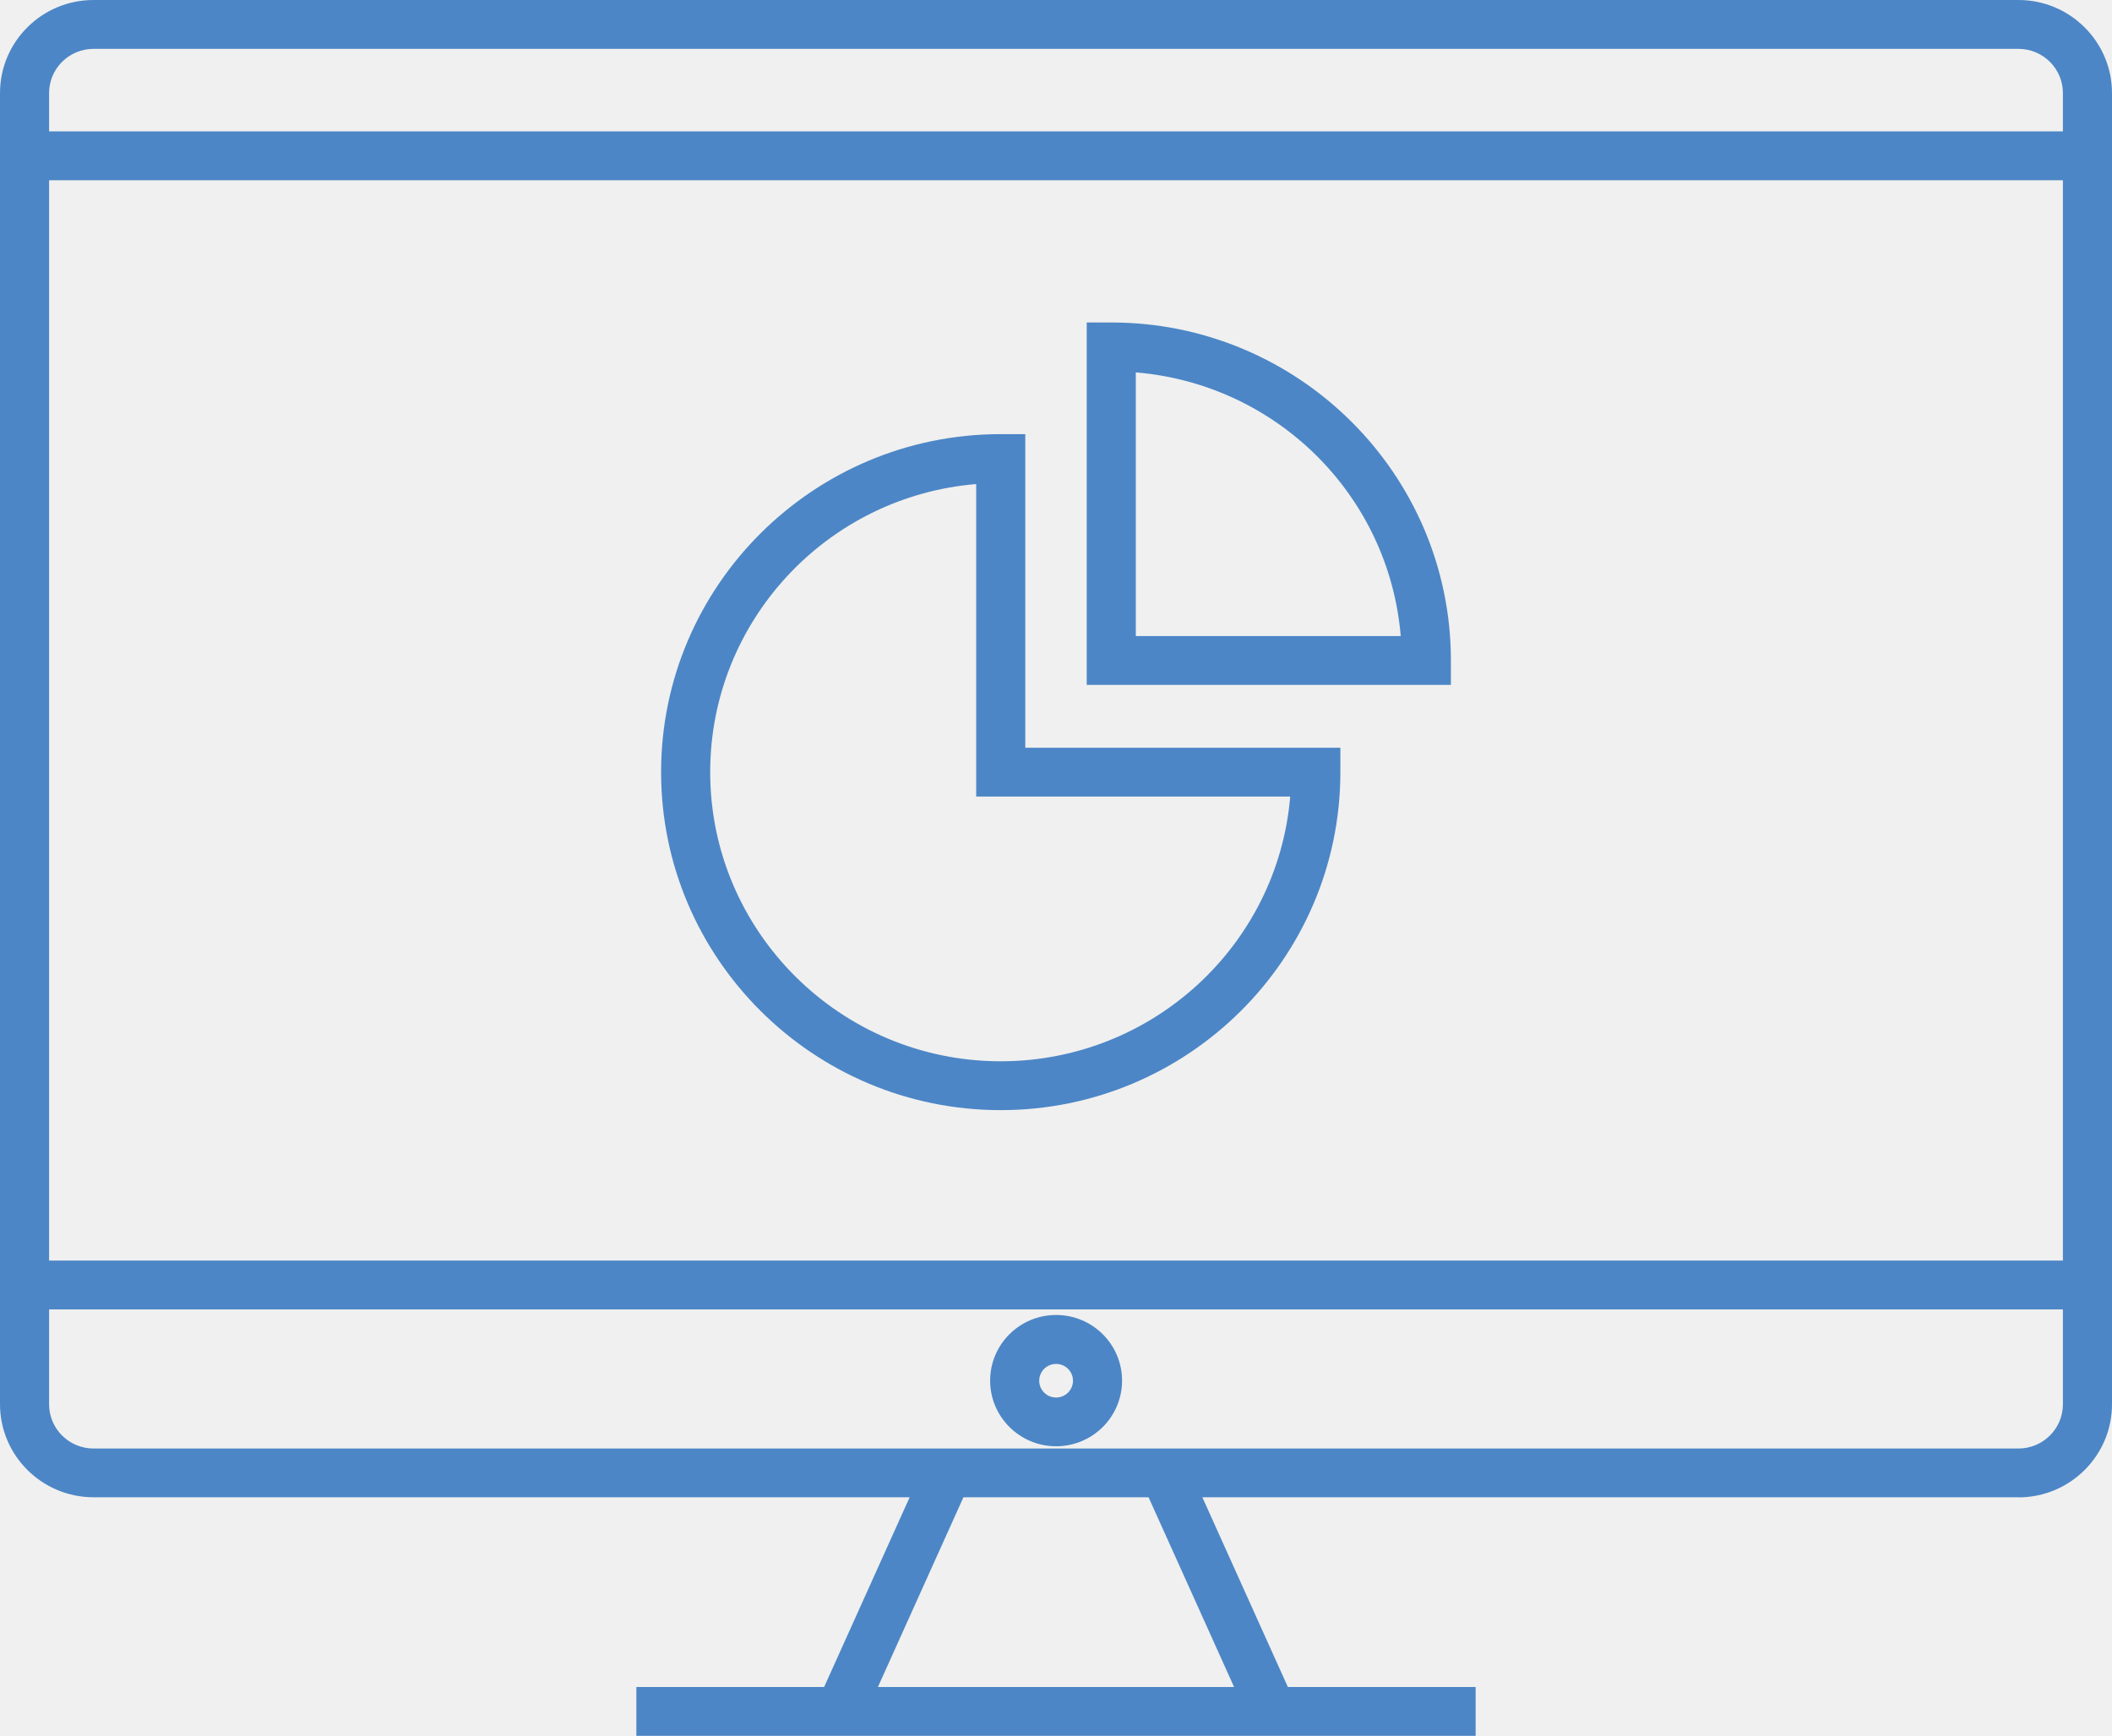
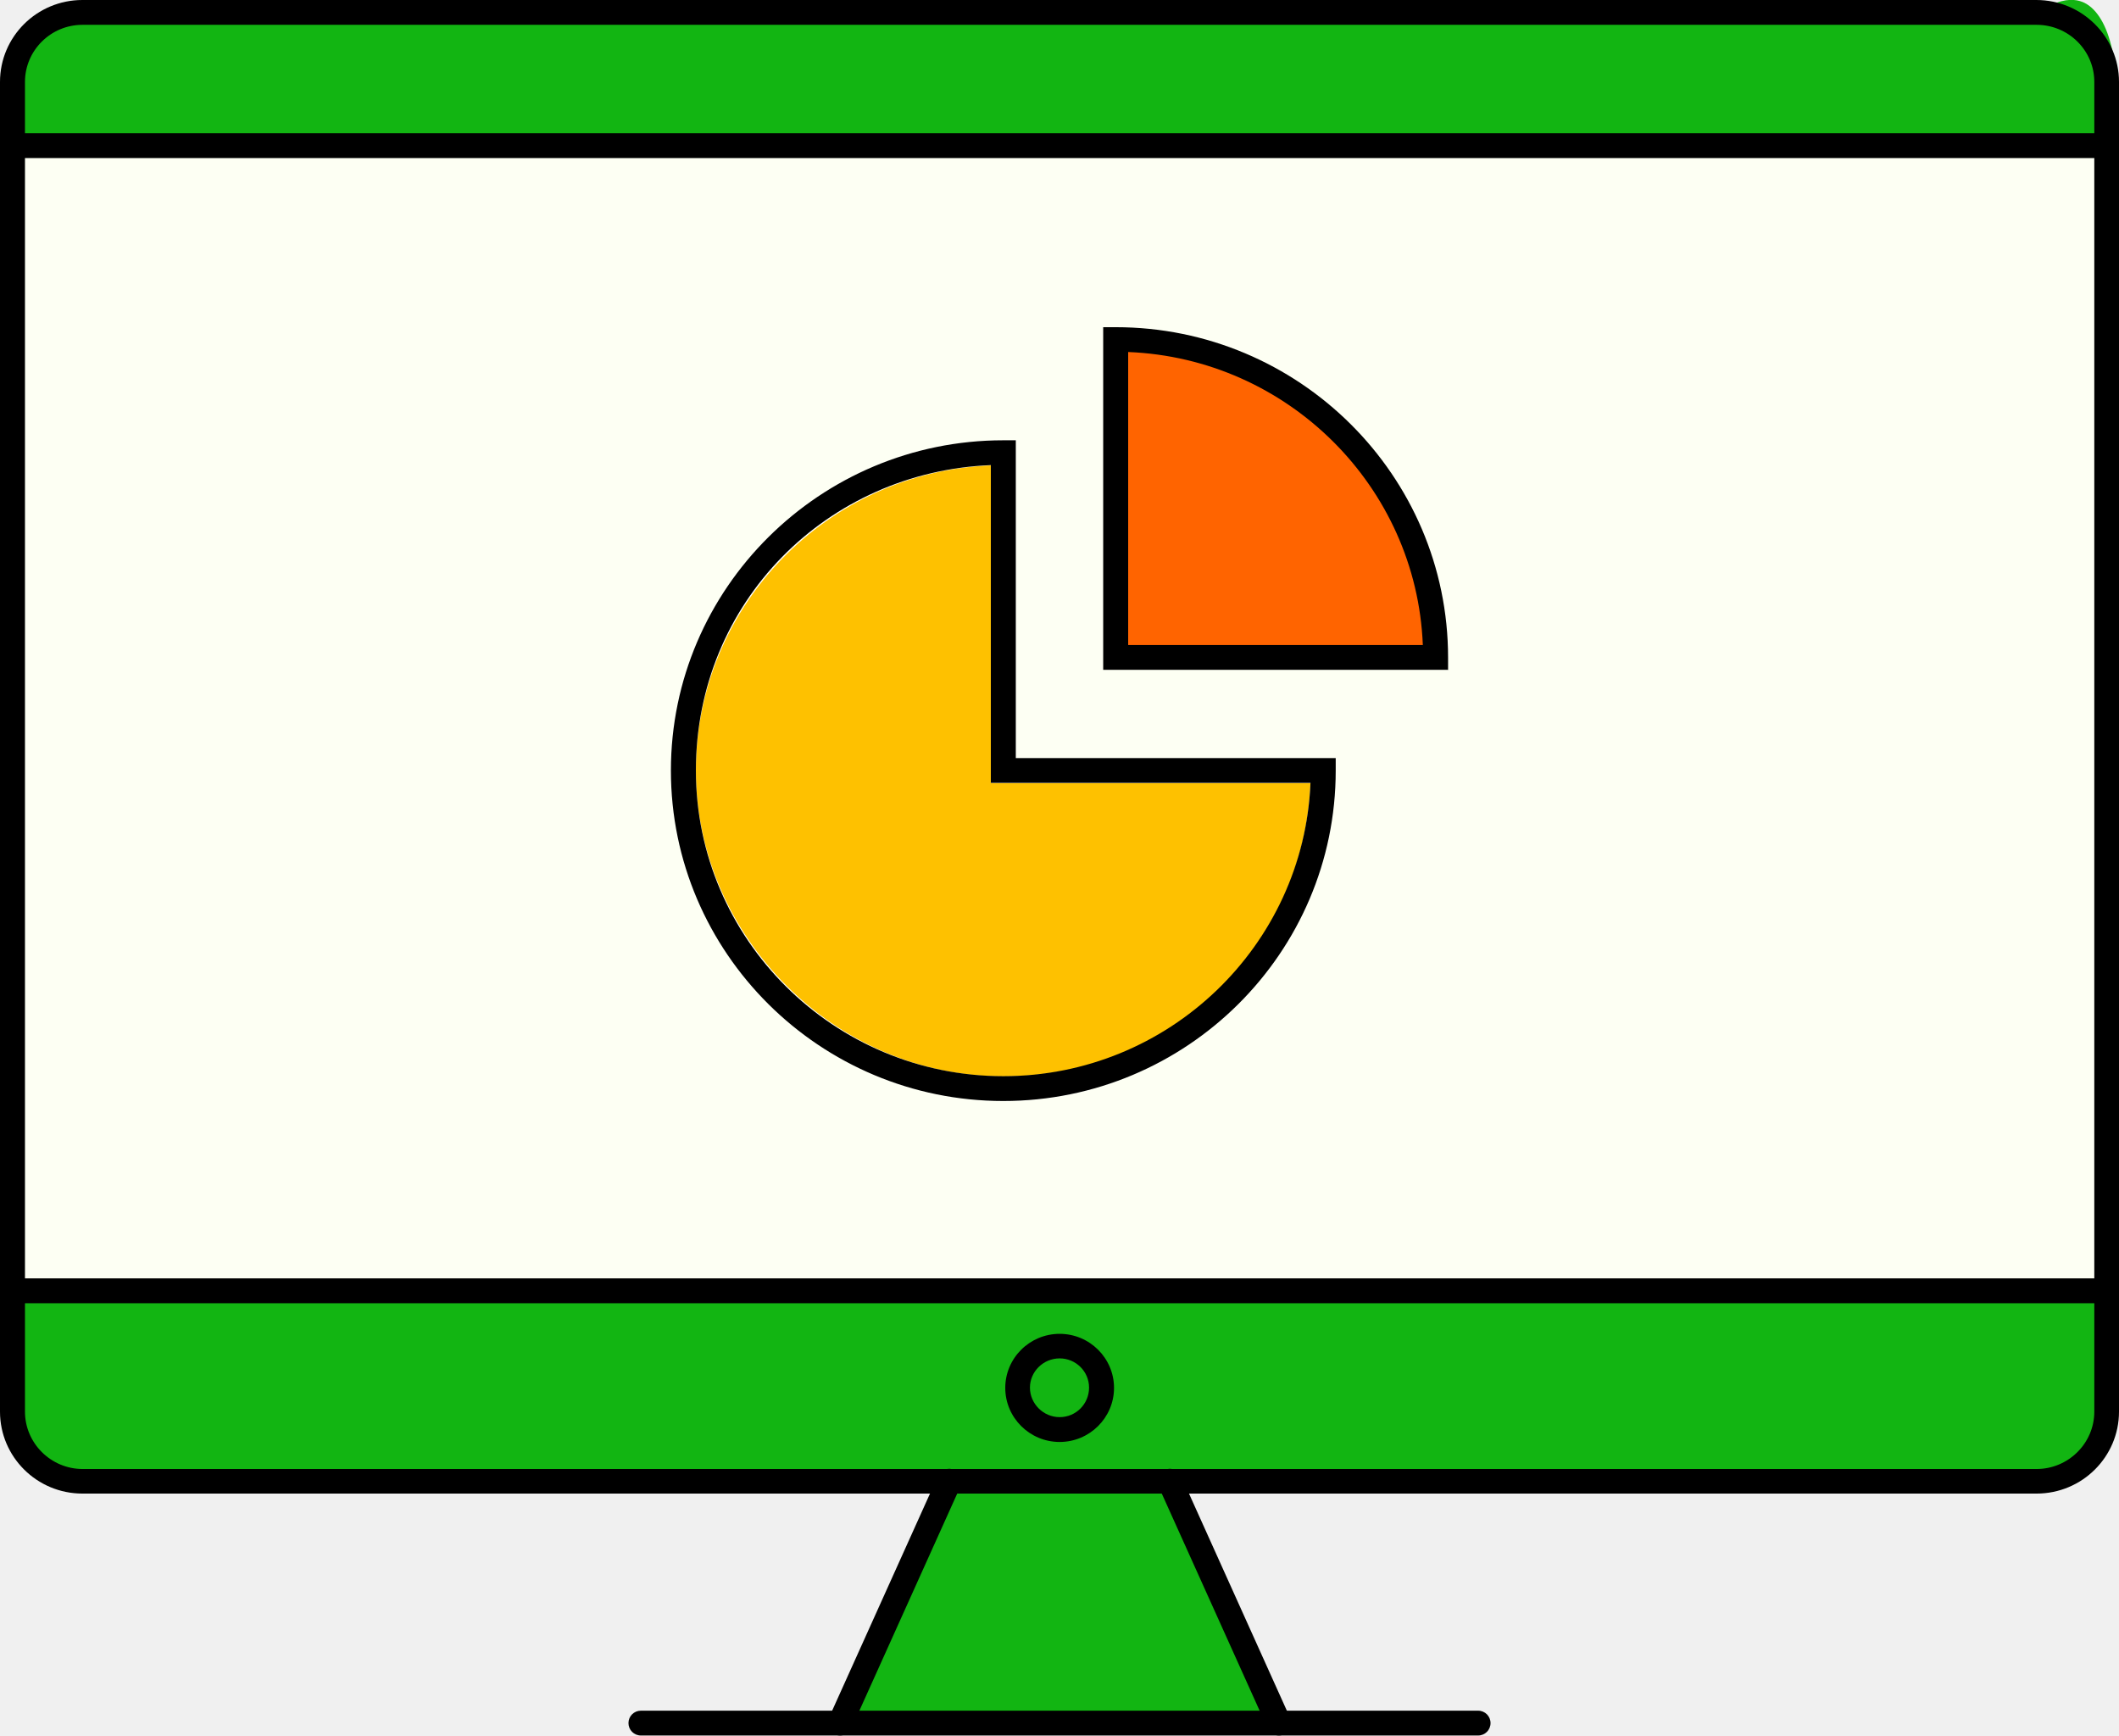
- <svg xmlns="http://www.w3.org/2000/svg" width="146" height="120" viewBox="0 0 146 120" fill="none">
-   <g clip-path="url(#clip0_148_220)">
-     <path d="M101.5 117.13H44.5V119.494H101.5V117.13Z" fill="#4C86C6" />
-     <path d="M102.009 120H43.991V116.623H102.009V120ZM45.009 118.987H100.991V117.636H45.009V118.987Z" fill="#4C86C6" />
-     <path d="M139.533 103.002H6.467C3.182 103.002 0.509 100.341 0.509 97.073V6.436C0.509 3.168 3.182 0.507 6.467 0.507H139.533C142.818 0.507 145.491 3.168 145.491 6.436V97.079C145.491 100.348 142.818 103.009 139.533 103.009V103.002ZM6.467 2.87C4.492 2.87 2.884 4.471 2.884 6.436V97.079C2.884 99.045 4.492 100.645 6.467 100.645H139.533C141.508 100.645 143.116 99.045 143.116 97.079V6.436C143.116 4.471 141.508 2.87 139.533 2.87H6.467Z" fill="#4C86C6" />
-     <path d="M139.533 103.508H6.467C2.904 103.508 0 100.625 0 97.072V6.436C0 2.884 2.897 0 6.467 0H139.533C143.096 0 146 2.884 146 6.436V97.079C146 100.625 143.103 103.515 139.533 103.515V103.508ZM6.467 1.013C3.461 1.013 1.018 3.444 1.018 6.436V97.079C1.018 100.071 3.461 102.502 6.467 102.502H139.533C142.539 102.502 144.982 100.071 144.982 97.079V6.436C144.982 3.444 142.539 1.013 139.533 1.013H6.467ZM139.533 101.145H6.467C4.214 101.145 2.375 99.321 2.375 97.072V6.436C2.375 4.194 4.207 2.364 6.467 2.364H139.533C141.786 2.364 143.625 4.187 143.625 6.436V97.079C143.625 99.321 141.793 101.151 139.533 101.151V101.145ZM6.467 3.377C4.77 3.377 3.393 4.748 3.393 6.436V97.079C3.393 98.767 4.77 100.138 6.467 100.138H139.533C141.23 100.138 142.607 98.767 142.607 97.079V6.436C142.607 4.748 141.23 3.377 139.533 3.377H6.467Z" fill="#4C86C6" />
-     <path d="M69.18 76.239C56.518 76.239 46.21 65.987 46.21 53.379C46.21 40.77 56.511 30.519 69.18 30.519H70.367V52.197H92.149V53.379C92.149 65.98 81.849 76.239 69.18 76.239ZM67.992 32.923C57.189 33.537 48.585 42.479 48.585 53.385C48.585 64.292 57.821 73.882 69.18 73.882C80.539 73.882 89.123 65.325 89.74 54.567H67.992V32.923Z" fill="#4C86C6" />
-     <path d="M69.18 76.745C56.233 76.745 45.701 66.264 45.701 53.378C45.701 40.493 56.233 30.012 69.18 30.012H70.876V51.69H92.658V53.378C92.658 66.264 82.127 76.745 69.18 76.745ZM69.18 31.032C56.796 31.032 46.719 41.06 46.719 53.385C46.719 65.71 56.796 75.739 69.18 75.739C81.564 75.739 91.64 65.71 91.64 53.385V52.71H69.858V31.032H69.18ZM69.18 74.381C57.542 74.381 48.076 64.96 48.076 53.378C48.076 41.796 56.809 33.044 67.958 32.409L68.494 32.382V54.054H90.269L90.242 54.587C89.605 65.683 80.349 74.374 69.173 74.374L69.18 74.381ZM67.483 33.463C57.128 34.327 49.094 42.971 49.094 53.378C49.094 64.4 58.105 73.368 69.18 73.368C79.636 73.368 88.322 65.372 89.191 55.067H67.483V33.463Z" fill="#4C86C6" />
-     <path d="M99.79 46.842H75.633V22.8H76.82C89.482 22.8 99.79 33.051 99.79 45.66V46.842ZM78.008 44.478H97.381C96.784 34.118 88.424 25.791 78.008 25.197V44.478Z" fill="#4C86C6" />
-     <path d="M100.299 47.348H75.124V22.293H76.82C89.767 22.293 100.299 32.774 100.299 45.66V47.348ZM76.142 46.335H99.281V45.66C99.281 33.335 89.204 23.306 76.82 23.306H76.142V46.335ZM97.917 44.984H77.499V24.663L78.035 24.697C88.743 25.305 97.272 33.801 97.883 44.451L97.917 44.984ZM78.517 43.971H96.831C96.017 34.26 88.275 26.554 78.517 25.744V43.971Z" fill="#4C86C6" />
-     <path d="M81.58 101.342L79.413 102.31L86.845 118.798L89.012 117.831L81.58 101.342Z" fill="#4C86C6" />
-     <path d="M86.592 119.466L78.741 102.049L81.835 100.665L89.686 118.082L86.592 119.466ZM80.091 102.563L87.107 118.129L88.342 117.575L81.326 102.009L80.091 102.563Z" fill="#4C86C6" />
-     <path d="M64.415 101.331L56.983 117.82L59.15 118.788L66.582 102.299L64.415 101.331Z" fill="#4C86C6" />
-     <path d="M59.408 119.466L56.314 118.082L64.165 100.665L67.259 102.049L59.408 119.466ZM57.658 117.575L58.893 118.129L65.909 102.563L64.674 102.009L57.658 117.575Z" fill="#4C86C6" />
-     <path d="M144.31 87.651H1.703V90.015H144.31V87.651Z" fill="#4C86C6" />
-     <path d="M144.819 90.521H1.194V87.144H144.819V90.521ZM2.212 89.508H143.801V88.157H2.212V89.508Z" fill="#4C86C6" />
-     <path d="M73.007 99.477C70.774 99.477 68.956 97.667 68.956 95.445C68.956 93.223 70.774 91.413 73.007 91.413C75.239 91.413 77.058 93.223 77.058 95.445C77.058 97.667 75.239 99.477 73.007 99.477ZM73.007 93.784C72.084 93.784 71.331 94.533 71.331 95.452C71.331 96.37 72.084 97.12 73.007 97.12C73.93 97.12 74.683 96.37 74.683 95.452C74.683 94.533 73.93 93.784 73.007 93.784Z" fill="#4C86C6" />
-     <path d="M73.007 99.983C70.496 99.983 68.447 97.95 68.447 95.445C68.447 92.939 70.489 90.906 73.007 90.906C75.524 90.906 77.567 92.939 77.567 95.445C77.567 97.95 75.524 99.983 73.007 99.983ZM73.007 91.926C71.052 91.926 69.465 93.506 69.465 95.451C69.465 97.396 71.052 98.977 73.007 98.977C74.961 98.977 76.549 97.396 76.549 95.451C76.549 93.506 74.961 91.926 73.007 91.926ZM73.007 97.619C71.806 97.619 70.822 96.647 70.822 95.445C70.822 94.242 71.799 93.27 73.007 93.27C74.215 93.27 75.192 94.242 75.192 95.445C75.192 96.647 74.215 97.619 73.007 97.619ZM73.007 94.29C72.362 94.29 71.84 94.81 71.84 95.451C71.84 96.093 72.362 96.613 73.007 96.613C73.651 96.613 74.174 96.093 74.174 95.451C74.174 94.81 73.651 94.29 73.007 94.29Z" fill="#4C86C6" />
-     <path d="M144.297 9.59H1.696V11.954H144.297V9.59Z" fill="#4C86C6" />
-     <path d="M144.806 12.46H1.188V9.083H144.806V12.46ZM2.205 11.447H143.788V10.096H2.205V11.447Z" fill="#4C86C6" />
+ <svg xmlns="http://www.w3.org/2000/svg" width="116" height="95" viewBox="0 0 116 95" fill="none">
+   <g clip-path="url(#clip0_526_672)">
+     <path d="M63.749 80.458L69.87 94.321L45.37 94.049L51.826 81.545L63.749 80.458Z" fill="#12B512" />
+     <path d="M0.182 70.975H115.62V76.924C115.62 79.476 113.539 81.545 110.972 81.545H5.24C2.445 81.545 0.182 79.295 0.182 76.517V70.975Z" fill="#12B512" />
+     <path d="M115.62 7.551H0.182C0.121 7.324 -0.684 3.821 1.701 1.51C2.795 0.438 4.086 0.121 4.739 6.48e-05C40.692 0.045 76.629 0.106 112.582 0.151C113.327 -0.121 113.813 0.015 114.101 0.151C115.514 0.846 116.243 3.821 115.62 7.551Z" fill="#12B512" />
+     <path d="M114.861 8.306H0.942V70.975H114.861V8.306Z" fill="#FDFFF3" />
+     <path d="M80.913 95H35.087C34.707 95 34.404 94.698 34.404 94.32C34.404 93.943 34.707 93.641 35.087 93.641H80.913C81.293 93.641 81.596 93.943 81.596 94.32C81.596 94.698 81.293 95 80.913 95Z" fill="black" />
+     <path d="M111.474 81.757H4.511C2.02 81.757 0 79.748 0 77.272V4.485C0 2.008 2.02 0 4.511 0H111.474C113.965 0 116 2.008 116 4.485V77.272C116 79.748 113.98 81.757 111.489 81.757H111.474ZM4.511 1.359C2.78 1.359 1.367 2.763 1.367 4.485V77.272C1.367 78.993 2.78 80.412 4.526 80.412H111.489C113.22 80.412 114.648 79.008 114.648 77.272V4.485C114.648 2.763 113.236 1.359 111.489 1.359H4.511Z" fill="black" />
+     <path d="M54.924 24.78C45.249 24.78 37.411 32.572 37.411 42.192C37.411 51.811 45.249 59.603 54.924 59.603C64.6 59.603 72.437 51.811 72.437 42.192H54.924V24.78Z" fill="#FEC100" />
+     <path d="M54.924 60.267C44.899 60.267 36.727 52.158 36.727 42.176C36.727 32.195 44.884 24.101 54.924 24.101H55.608V41.512H73.121V42.191C73.121 52.158 64.964 60.282 54.924 60.282V60.267ZM54.241 25.475C45.279 25.837 38.095 33.191 38.095 42.191C38.095 51.192 45.644 58.923 54.924 58.923C64.205 58.923 71.374 51.781 71.739 42.871H54.241V25.475Z" fill="white" />
+     <path d="M55.608 24.101H54.924C44.899 24.101 36.727 32.21 36.727 42.177C36.727 52.144 44.884 60.268 54.924 60.268C64.964 60.268 73.121 52.159 73.121 42.177V41.497H55.608V24.086V24.101ZM54.924 58.909C45.644 58.909 38.095 51.404 38.095 42.177C38.095 32.95 45.279 25.823 54.241 25.46V42.856H71.739C71.374 51.766 63.977 58.909 54.924 58.909Z" fill="black" />
+     <path d="M61.076 18.574V35.986H78.589C78.589 26.366 70.751 18.574 61.076 18.574Z" fill="#FF6400" />
+     <path d="M79.257 36.666H60.392V17.91H61.076C71.101 17.91 79.272 26.019 79.272 36.001V36.681L79.257 36.666ZM61.759 35.306H77.89C77.541 26.623 70.493 19.617 61.759 19.269V35.306Z" fill="black" />
+     <path d="M70.007 95C69.749 95 69.491 94.849 69.384 94.592L63.415 81.349C63.263 81.001 63.415 80.609 63.764 80.458C64.114 80.307 64.509 80.458 64.66 80.805L70.63 94.049C70.782 94.396 70.63 94.789 70.281 94.94C70.189 94.985 70.098 95 70.007 95Z" fill="black" />
+     <path d="M45.993 95C45.902 95 45.811 94.985 45.719 94.94C45.37 94.789 45.218 94.381 45.37 94.049L51.34 80.805C51.491 80.458 51.901 80.307 52.236 80.458C52.585 80.609 52.737 81.016 52.585 81.349L46.616 94.592C46.509 94.849 46.251 95 45.993 95Z" fill="black" />
+     <path d="M115.316 71.337H0.684C0.304 71.337 0 71.035 0 70.657C0 70.28 0.304 69.978 0.684 69.978H115.316C115.696 69.978 116 70.28 116 70.657C116 71.035 115.696 71.337 115.316 71.337Z" fill="black" />
+     <path d="M58.008 78.932C56.367 78.932 55.031 77.603 55.031 75.972C55.031 74.342 56.367 73.013 58.008 73.013C59.648 73.013 60.985 74.342 60.985 75.972C60.985 77.603 59.648 78.932 58.008 78.932ZM58.008 74.357C57.111 74.357 56.382 75.082 56.382 75.957C56.382 76.833 57.111 77.573 58.008 77.573C58.904 77.573 59.618 76.848 59.618 75.957C59.618 75.066 58.889 74.357 58.008 74.357Z" fill="black" />
+     <path d="M115.301 8.653H0.684C0.304 8.653 0 8.351 0 7.973C0 7.596 0.304 7.294 0.684 7.294H115.301C115.681 7.294 115.985 7.596 115.985 7.973C115.985 8.351 115.681 8.653 115.301 8.653Z" fill="black" />
  </g>
  <defs>
-     <clipPath id="clip0_148_220">
-       <rect width="146" height="120" fill="white" />
+     <clipPath id="clip0_526_672">
+       <rect width="116" height="95" fill="white" />
    </clipPath>
  </defs>
</svg>
